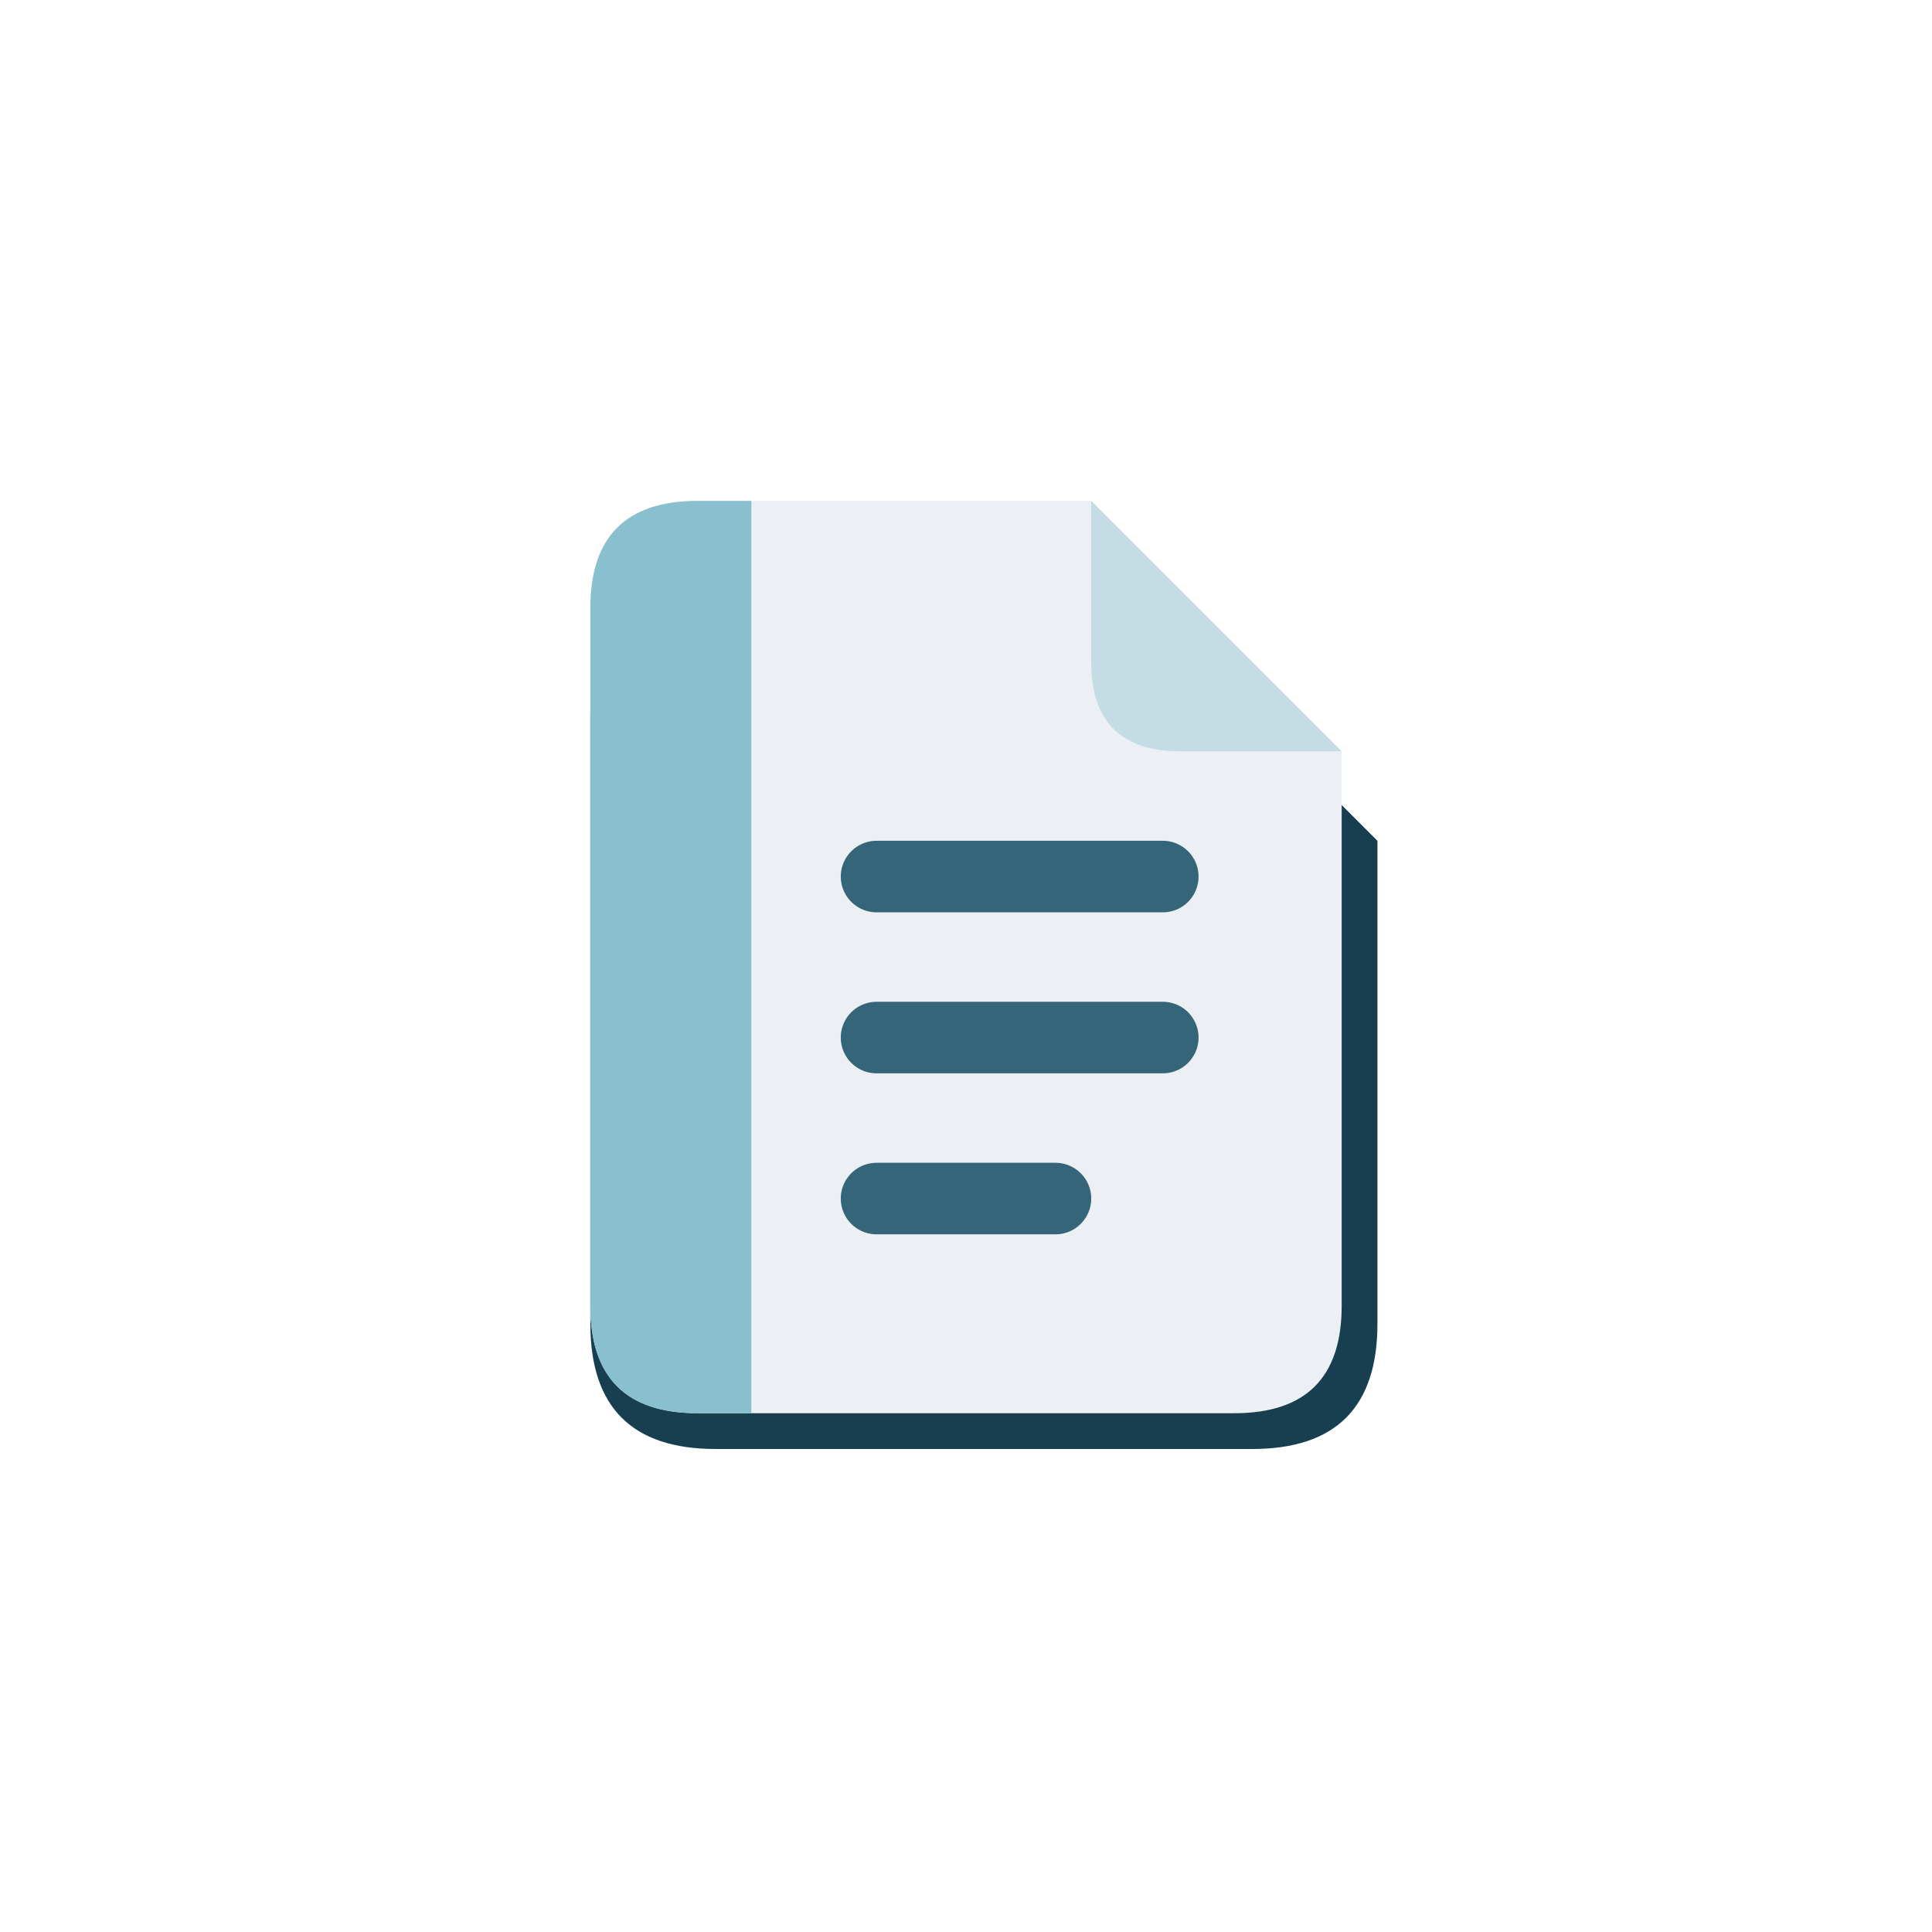
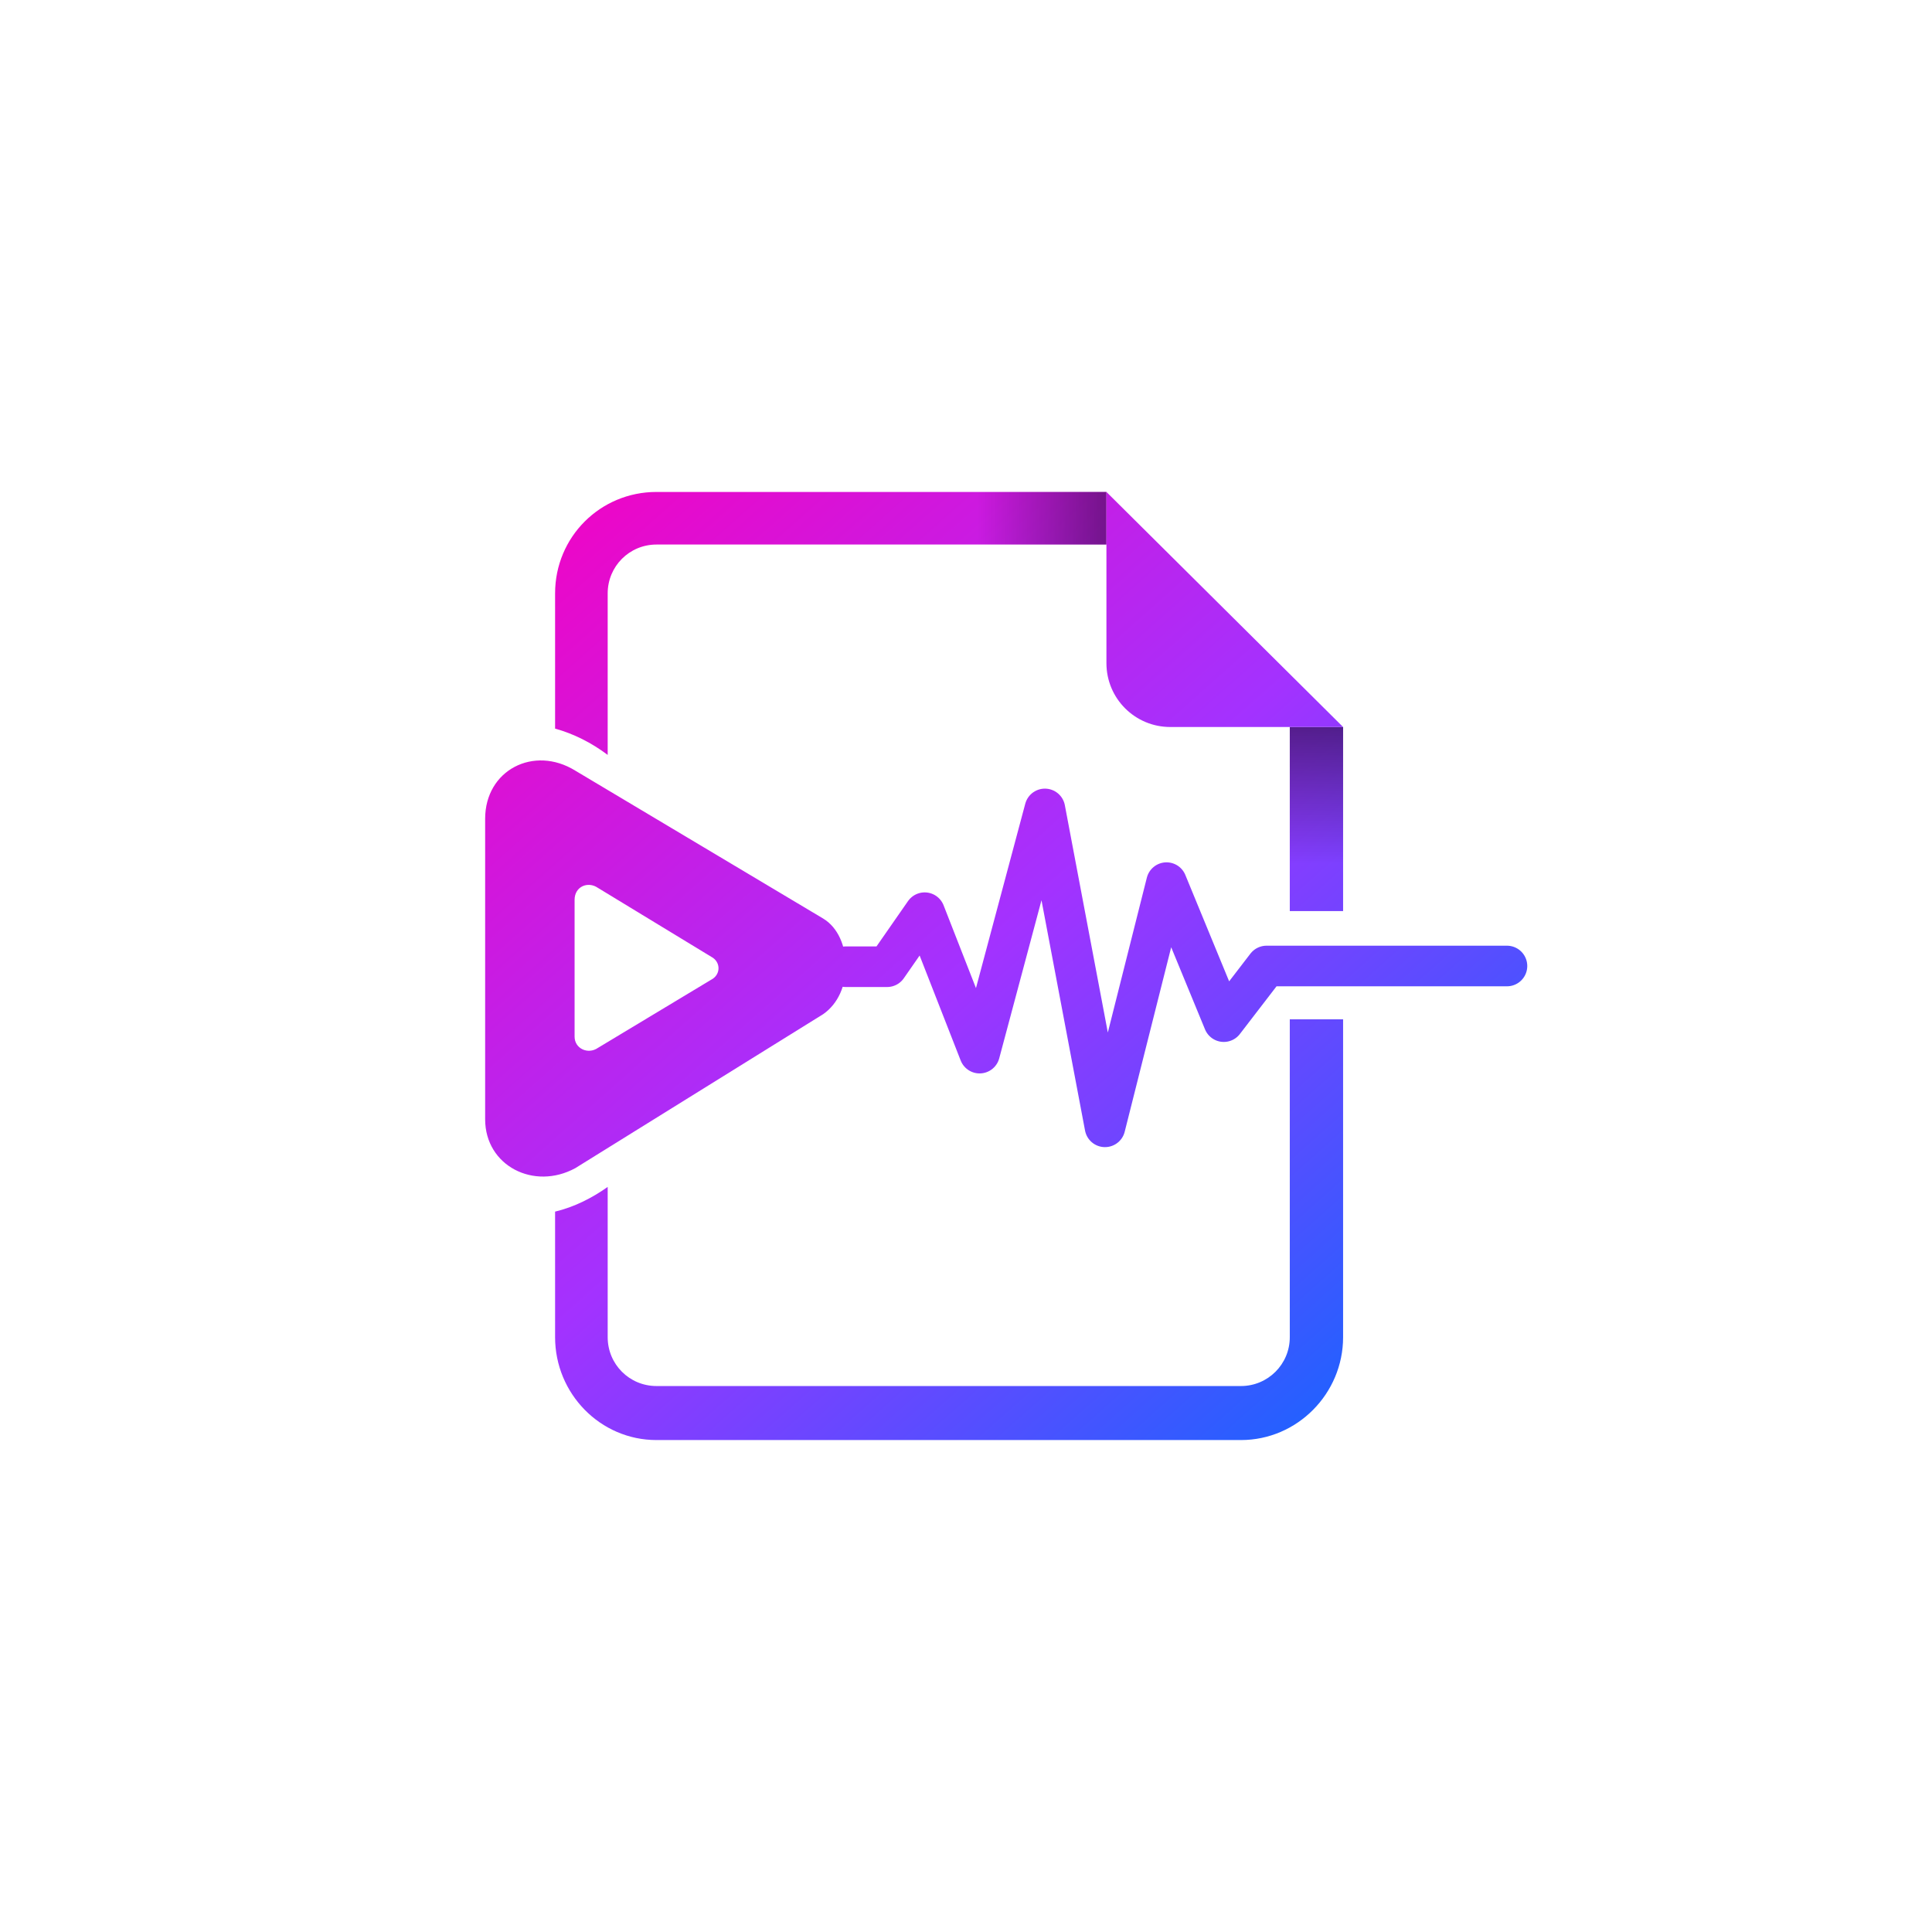
- <svg xmlns="http://www.w3.org/2000/svg" width="108" height="108" viewBox="0 0 108 108" data-background="#356579">
-   <path fill="#183F50" d="M40 33H63L77 47V74Q77 81 70 81H40Q33 81 33 74V40Q33 33 40 33Z" />
-   <path fill="#ECEFF4" d="M39 28H61L75 42V73Q75 79 69 79H39Q33 79 33 73V34Q33 28 39 28Z" />
-   <path fill="#88C0D0" d="M39 28H42V79H39Q33 79 33 73V34Q33 28 39 28Z" />
-   <path fill="#C4DDE5" d="M61 28V37Q61 42 66 42H75Z" />
-   <path fill="none" stroke="#356579" stroke-width="4" stroke-linecap="round" d="M49 49H65M49 58H65M49 67H59" />
+ <svg xmlns="http://www.w3.org/2000/svg" width="108" height="108" viewBox="0 0 108 108" data-background="#FFFFFF">
+   <defs>
+     <linearGradient id="brand" gradientUnits="userSpaceOnUse" x1="30.27" y1="31.07" x2="73.95" y2="80.21">
+       <stop offset="0" stop-color="#EC07C8" />
+       <stop offset="0.5" stop-color="#A332FF" />
+       <stop offset="1" stop-color="#1F62FF" />
+     </linearGradient>
+     <linearGradient id="foldTop" gradientUnits="userSpaceOnUse" x1="54.63" y1="0" x2="61.85" y2="0">
+       <stop offset="0" stop-color="#000000" stop-opacity="0" />
+       <stop offset="1" stop-color="#000000" stop-opacity="0.4" />
+     </linearGradient>
+     <linearGradient id="foldRight" gradientUnits="userSpaceOnUse" x1="0" y1="40.64" x2="0" y2="48.29">
+       <stop offset="0" stop-color="#000000" stop-opacity="0.45" />
+       <stop offset="1" stop-color="#000000" stop-opacity="0" />
+     </linearGradient>
+   </defs>
+   <path fill="url(#brand)" d="M31.03 40.73V33.17C31.03 30.02 33.55 27.5 36.7 27.5H61.85V30.44H36.7C35.18 30.44 33.97 31.66 33.97 33.17V42.2C33.08 41.53 32.08 41.02 31.03 40.73Z" />
+   <path fill="url(#brand)" d="M31.03 67.73C32.08 67.48 33.08 66.98 33.97 66.35V74.75C33.97 76.26 35.18 77.48 36.7 77.48H69.37C70.88 77.48 72.1 76.26 72.1 74.75V56.98H75.08V74.75C75.08 77.9 72.52 80.5 69.37 80.5H36.7C33.55 80.5 31.03 77.9 31.03 74.75Z" />
+   <path fill="url(#brand)" d="M72.1 40.64H75.08V50.93H72.1Z" />
+   <path fill="url(#foldTop)" d="M54.63 27.5H61.85V30.44H54.63Z" />
+   <path fill="url(#foldRight)" d="M72.1 40.64H75.08V48.29H72.1Z" />
+   <path fill="url(#brand)" d="M61.85 27.5L75.08 40.64H65.42C63.45 40.64 61.85 39.05 61.85 37.07Z" />
+   <path fill="url(#brand)" fill-rule="evenodd" d="M27.12 45.77C27.12 43.04 29.85 41.65 32.16 43.08L46.02 51.35C46.86 51.86 47.28 52.91 47.28 54C47.28 55.09 46.86 56.1 46.02 56.69L32.16 65.3C29.85 66.56 27.12 65.17 27.12 62.57ZM32.12 50.3C32.12 49.55 32.87 49.25 33.42 49.63L39.85 53.54C40.27 53.83 40.27 54.42 39.85 54.71L33.42 58.58C32.87 58.96 32.12 58.62 32.12 57.95Z" />
+   <path fill="none" stroke="url(#brand)" stroke-width="2.27" stroke-linecap="round" stroke-linejoin="round" d="M47.28 54.04H49.59L51.69 51.02L54.76 58.87L58.41 45.22L61.77 62.99L65.21 49.34L68.41 57.11L70.8 54H84.24" />
</svg>
